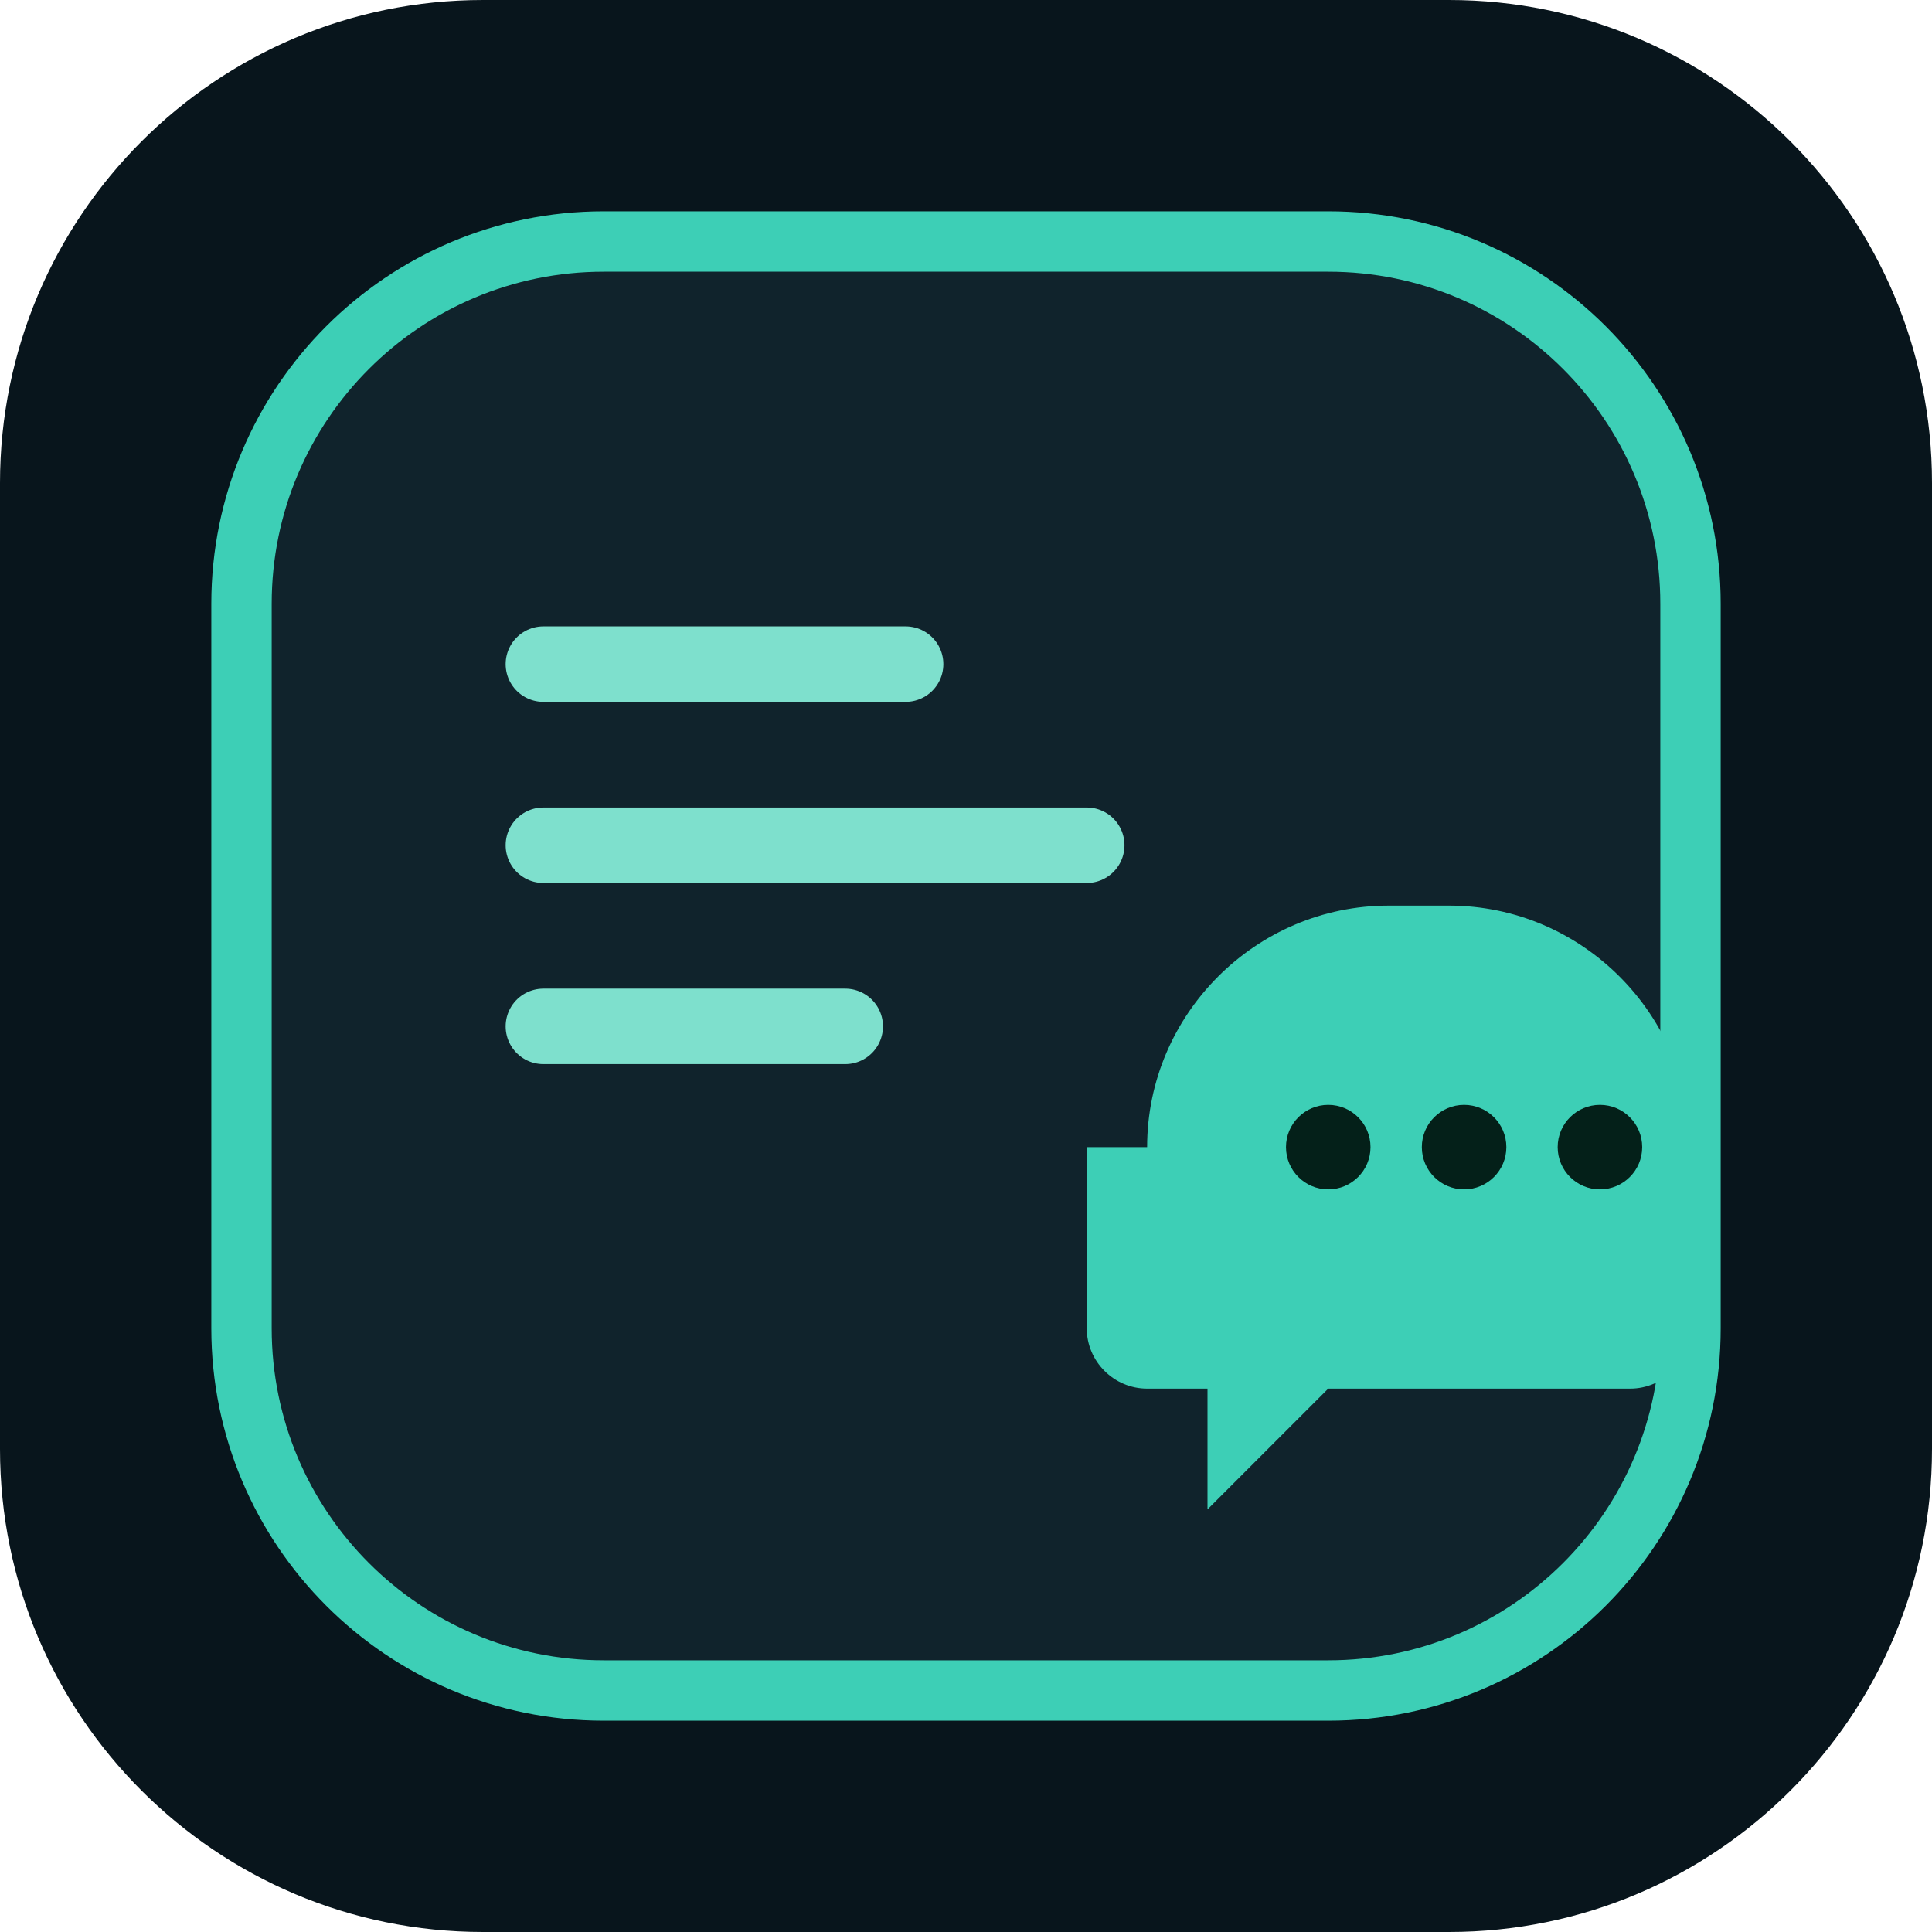
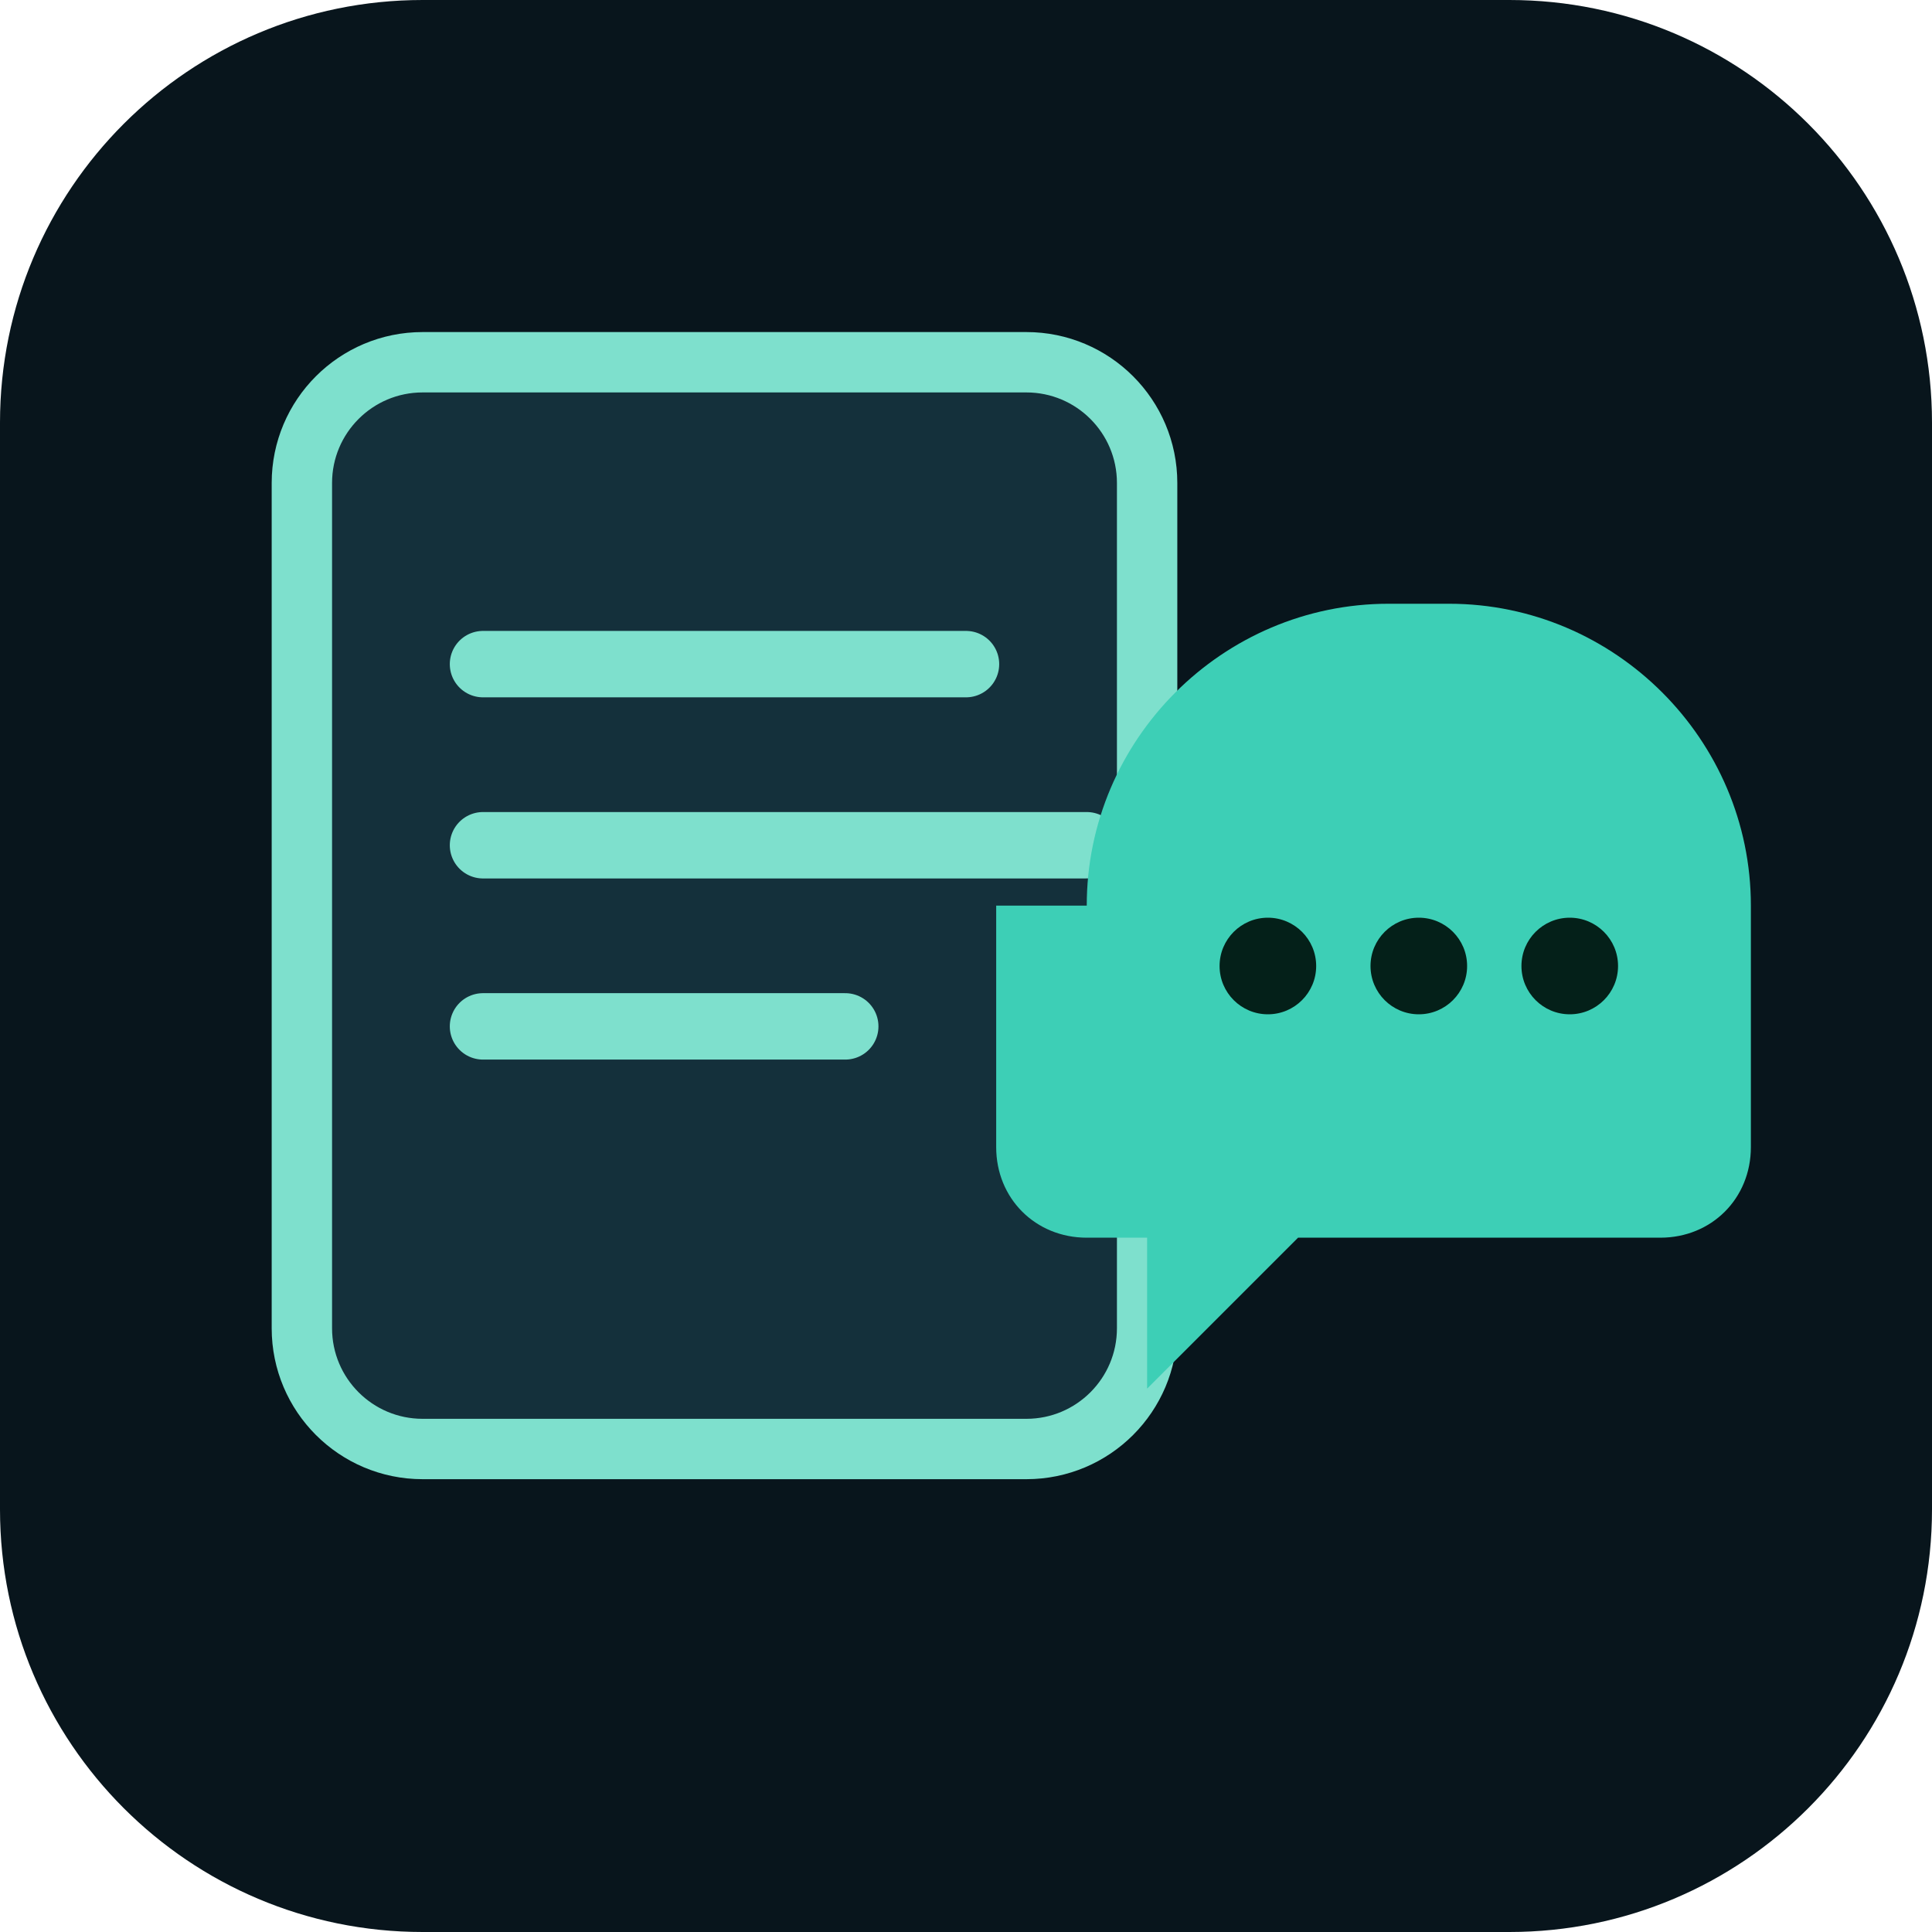
<svg xmlns="http://www.w3.org/2000/svg" viewBox="0 0 64 64" fill="none">
-   <rect width="64" height="64" rx="16" fill="#08151c" />
-   <rect x="8" y="8" width="48" height="48" rx="12" fill="#10232c" stroke="#3dcfb6" stroke-width="2" />
-   <path d="M18 22h12M18 28h18M18 34h10" stroke="#7ee0cd" stroke-width="2.5" stroke-linecap="round" />
-   <path d="M38 38c0-4.4 3.6-8 8-8h2c4.4 0 8 3.6 8 8v6c0 1.1-.9 2-2 2h-10l-4 4v-4h-2c-1.1 0-2-.9-2-2v-6z" fill="#3dcfb6" />
-   <circle cx="44" cy="38" r="1.4" fill="#042019" />
-   <circle cx="48.5" cy="38" r="1.4" fill="#042019" />
-   <circle cx="53" cy="38" r="1.4" fill="#042019" />
+   <rect width="64" height="64" rx="14" fill="#08151c" />
+   <rect x="10" y="12" width="28" height="36" rx="4" fill="#14303b" stroke="#7ee0cd" stroke-width="2" />
+   <path d="M16 22h16M16 28h20M16 34h12" stroke="#7ee0cd" stroke-width="2.2" stroke-linecap="round" />
+   <path d="M36 30c0-5.5 4.5-10 10-10h2c5.5 0 10 4.5 10 10v8c0 1.7-1.3 3-3 3h-12l-5 5v-5h-2c-1.7 0-3-1.3-3-3v-8z" fill="#3dcfb6" />
+   <circle cx="42" cy="32" r="1.6" fill="#042019" />
+   <circle cx="47" cy="32" r="1.6" fill="#042019" />
+   <circle cx="52" cy="32" r="1.6" fill="#042019" />
</svg>
